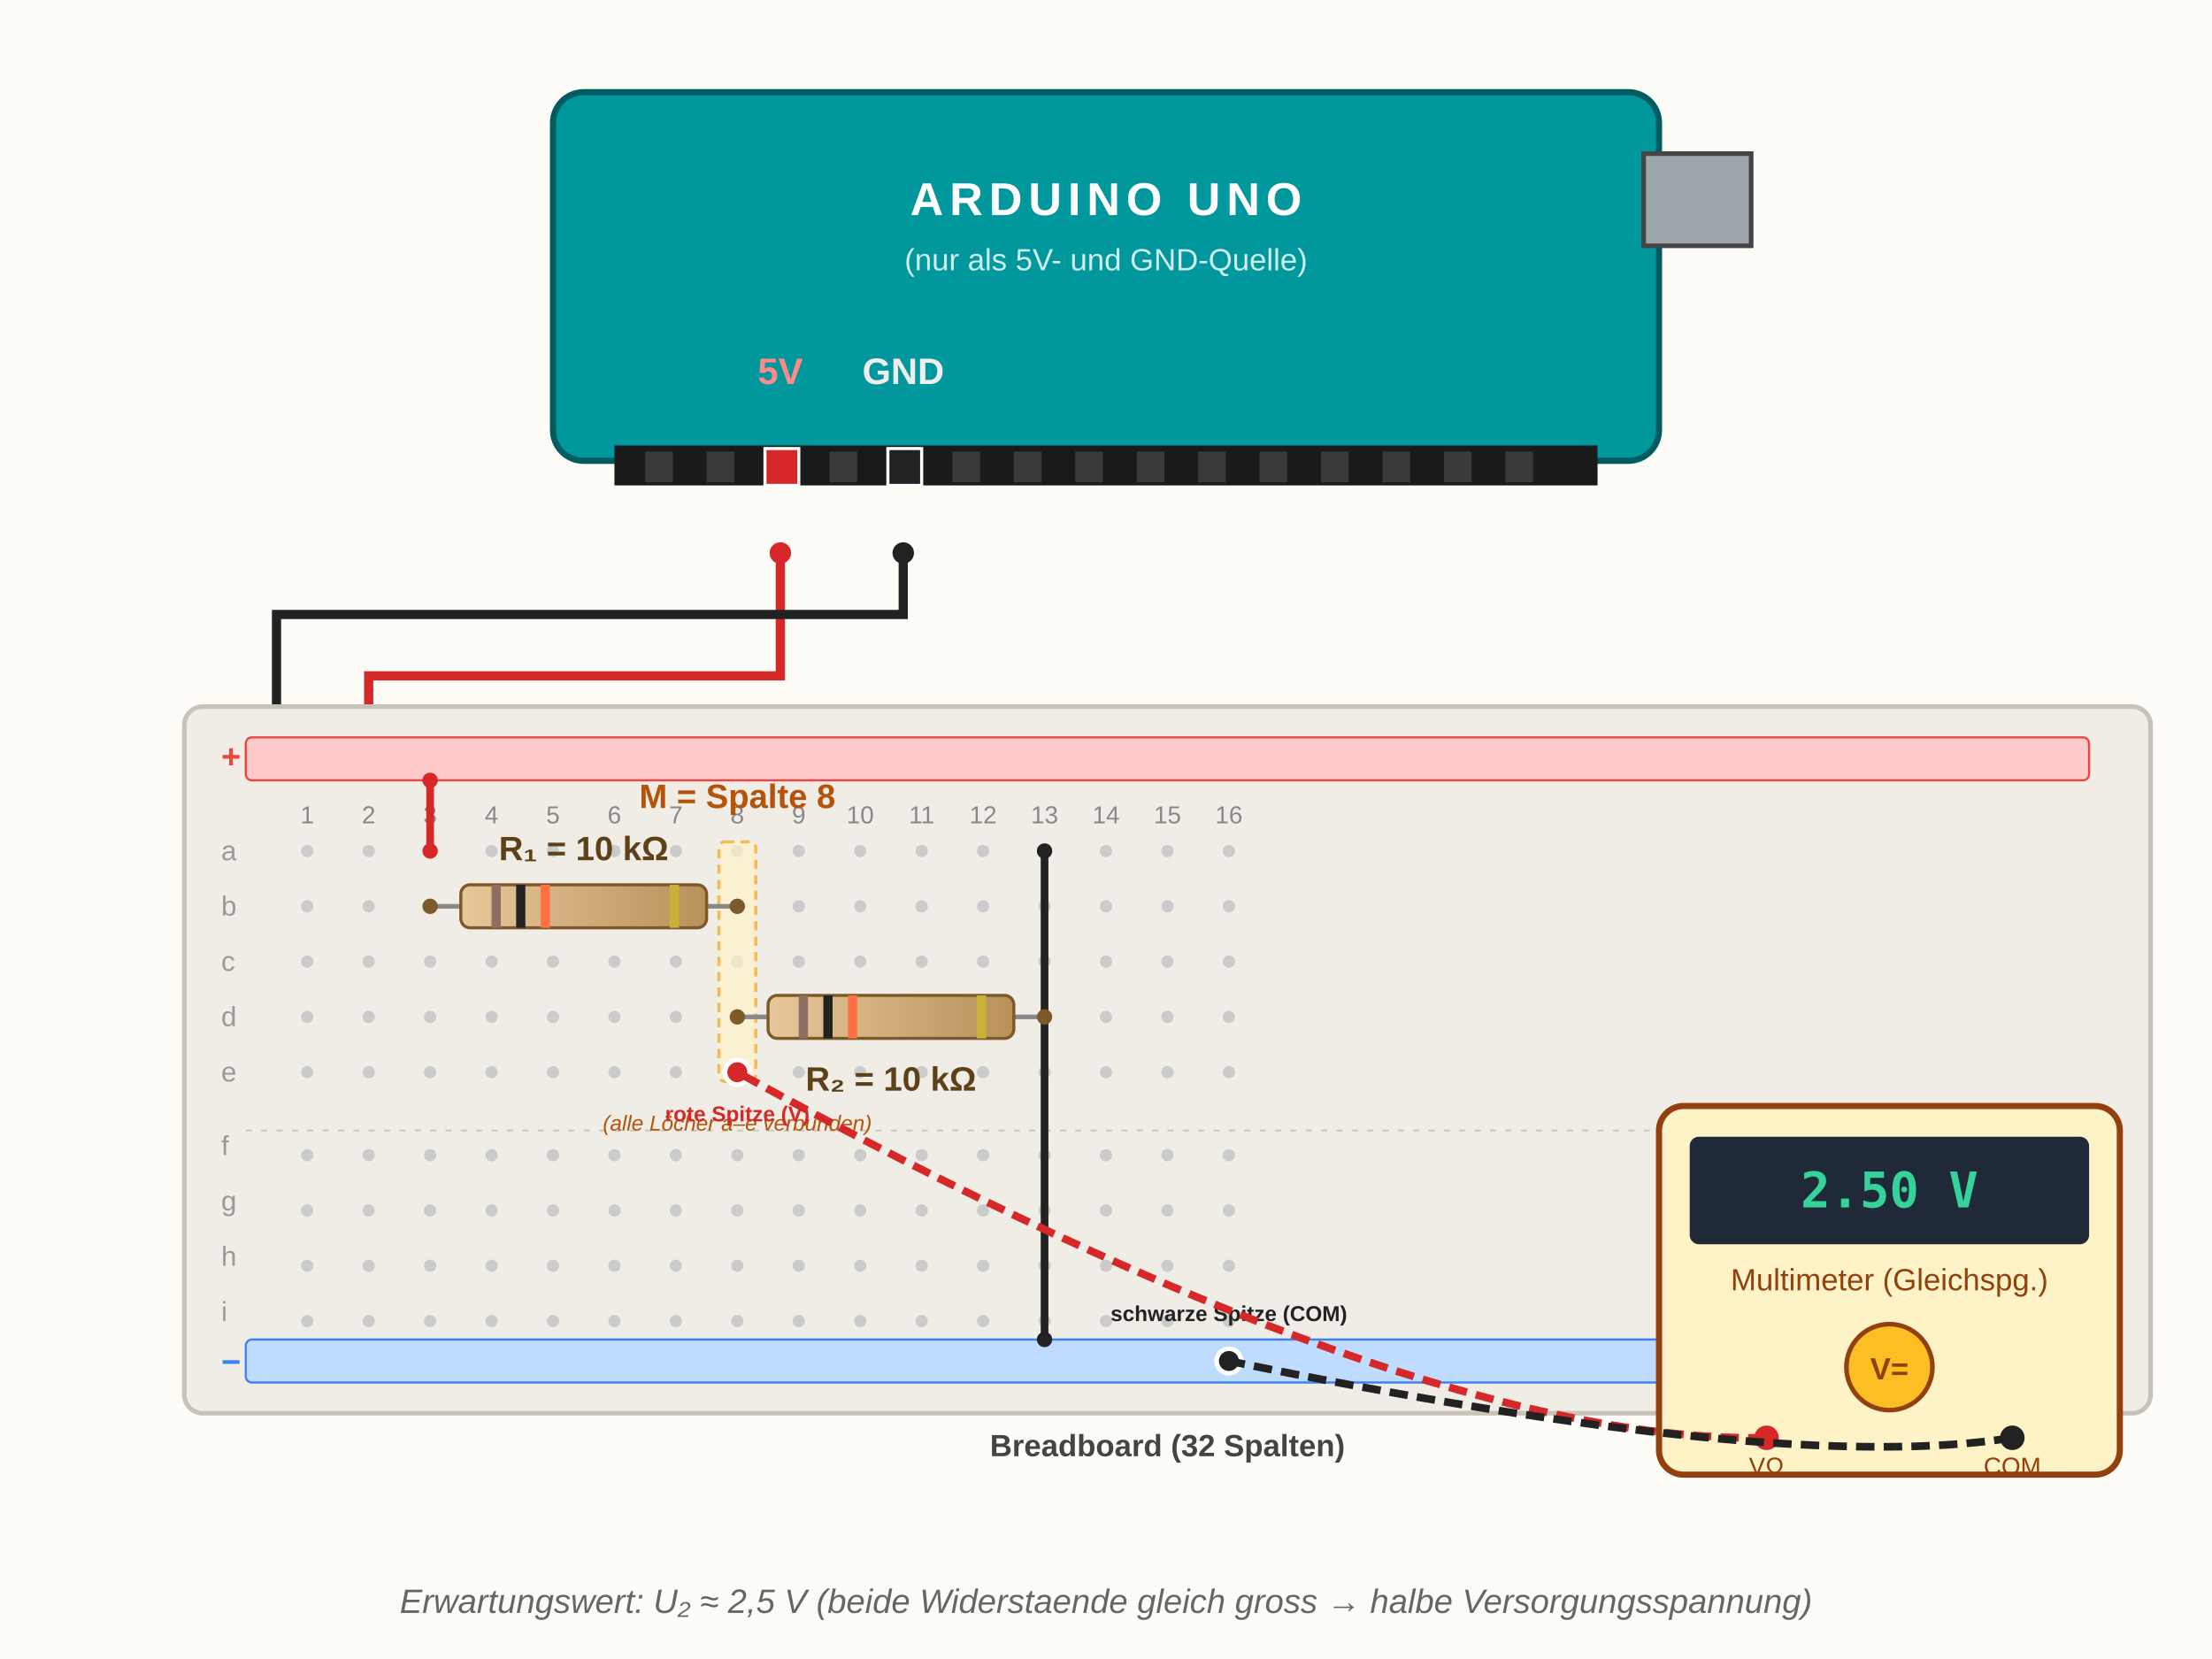
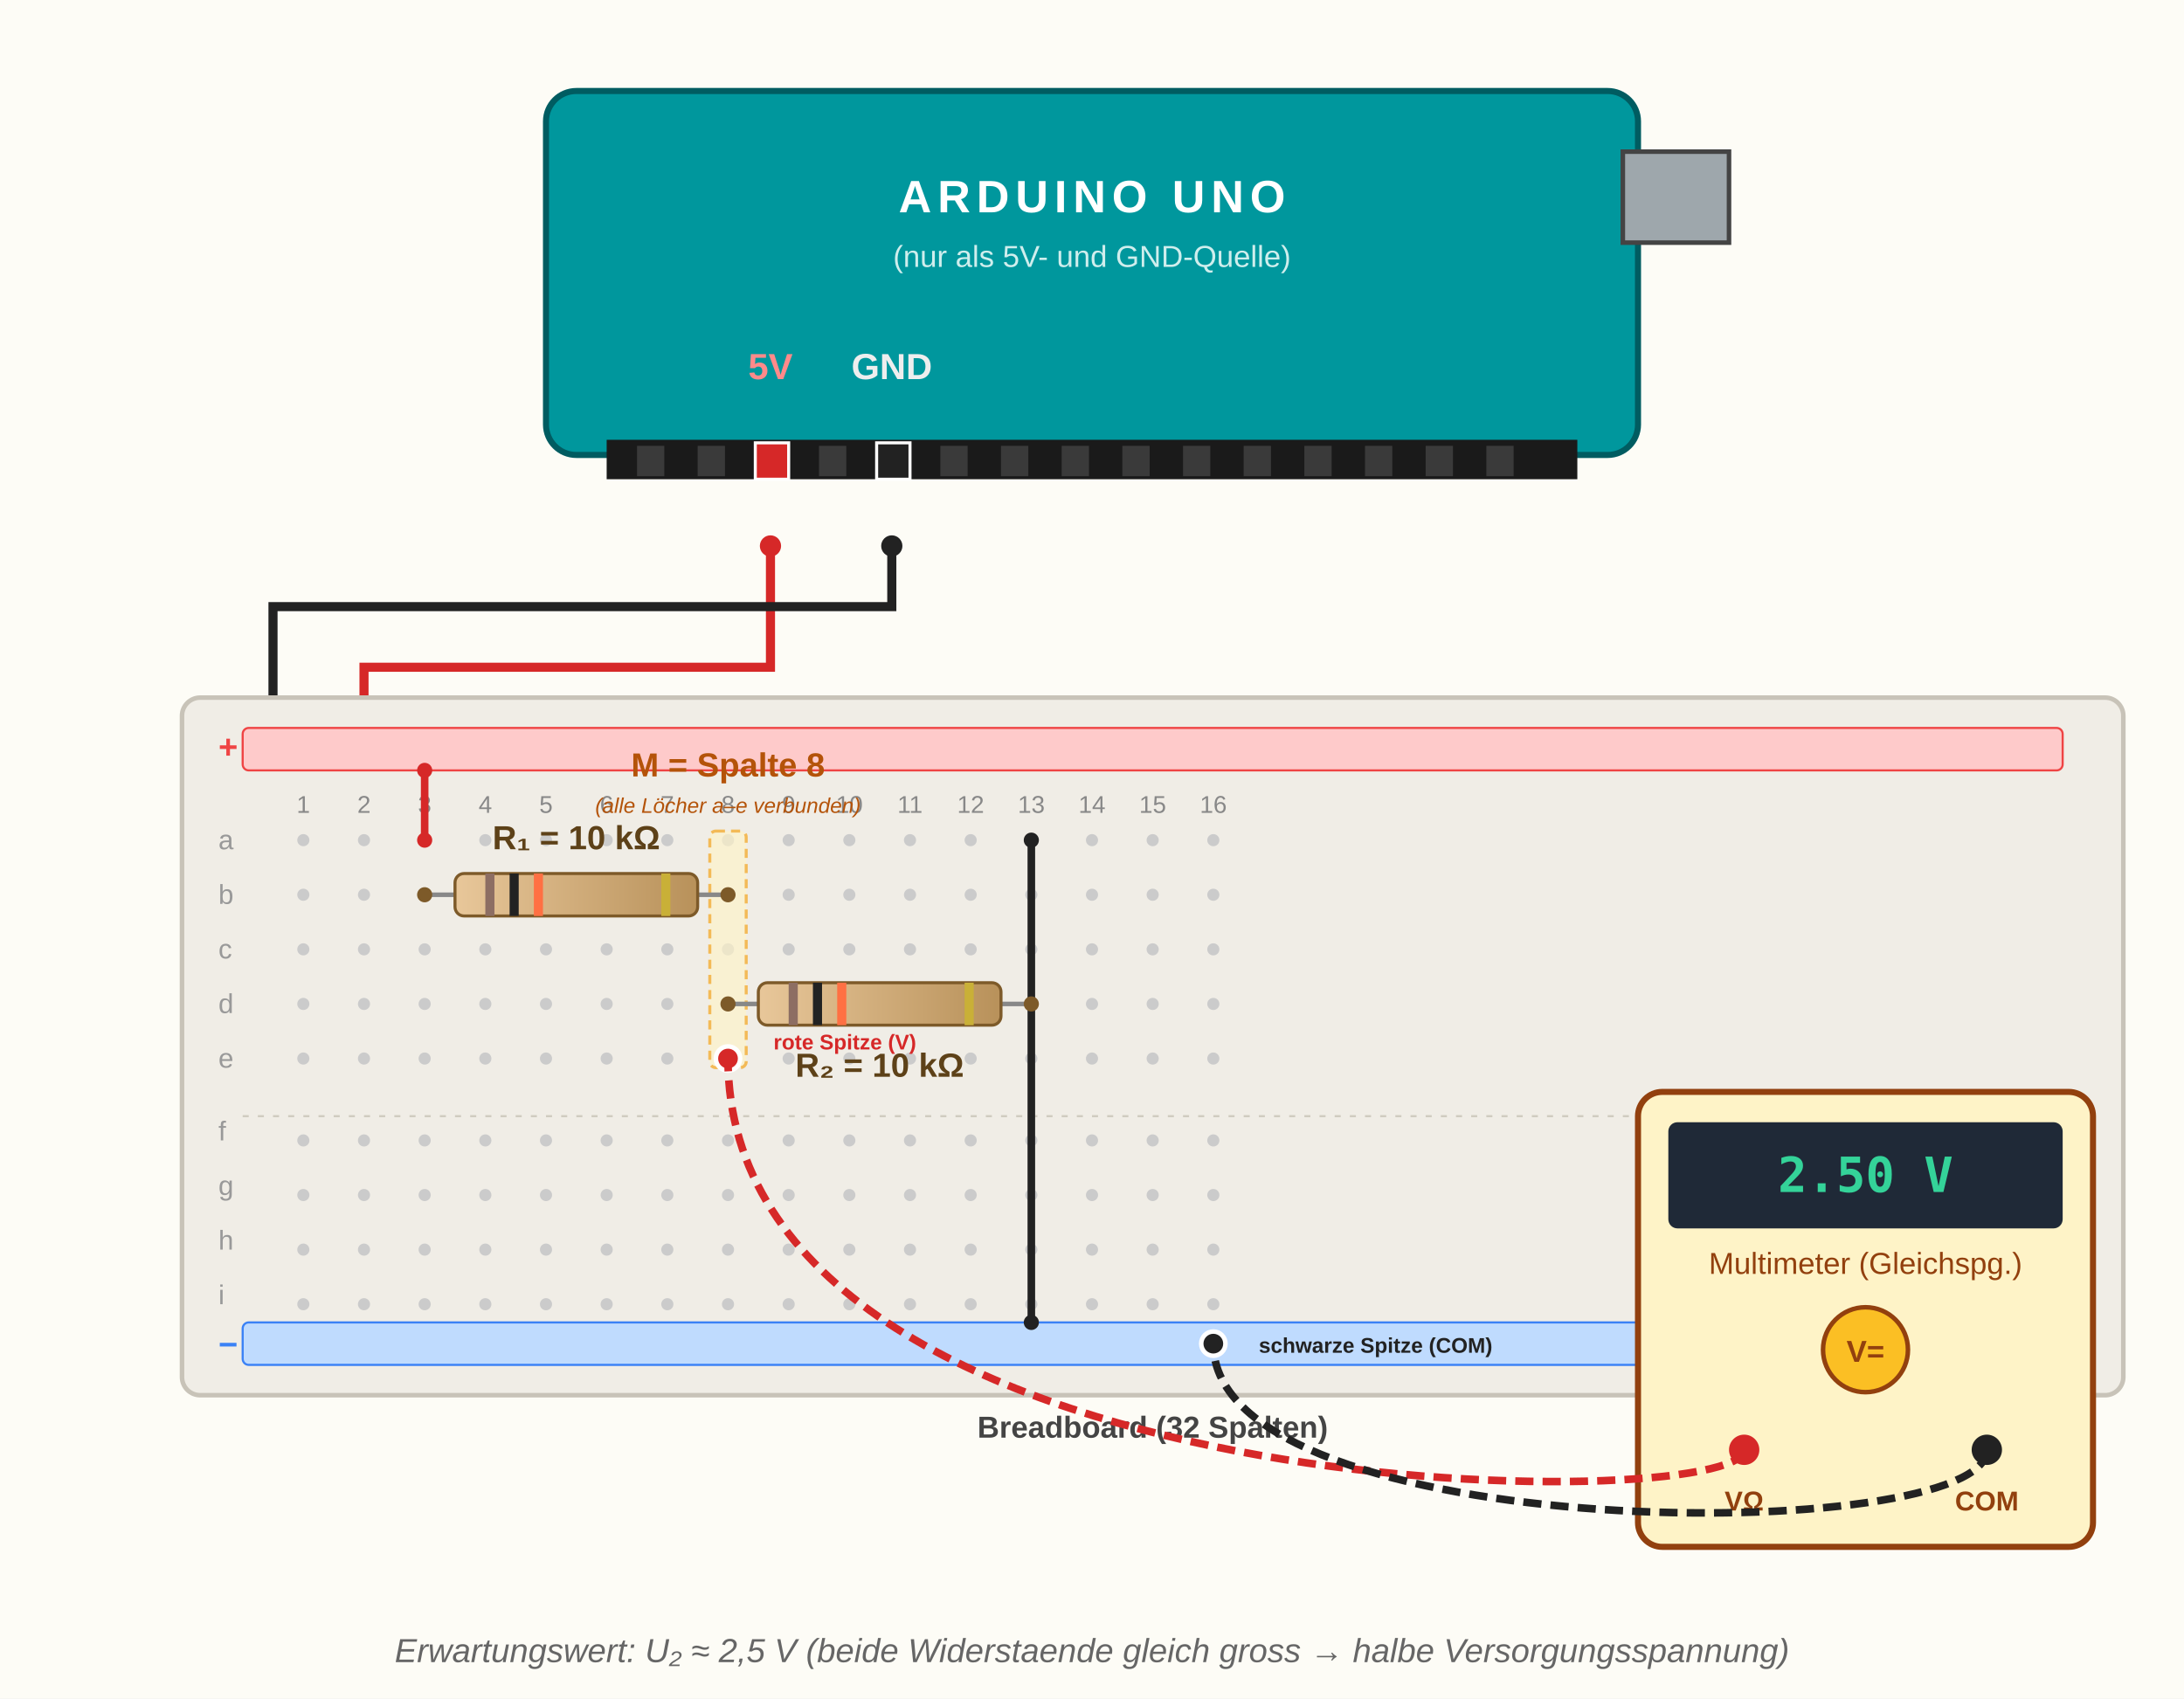
- <svg xmlns="http://www.w3.org/2000/svg" viewBox="0 0 720 540" width="100%" style="max-width: 720px; height: auto; font-family: 'Helvetica Neue', Arial, sans-serif;">
+ <svg xmlns="http://www.w3.org/2000/svg" viewBox="0 0 720 560" width="100%" style="max-width: 720px; height: auto; font-family: 'Helvetica Neue', Arial, sans-serif;">
  <defs>
    <linearGradient id="resBody1" x1="0" x2="1" y1="0" y2="0">
      <stop offset="0%" stop-color="#e8c79a" />
      <stop offset="100%" stop-color="#b8915a" />
    </linearGradient>
  </defs>
-   <rect width="720" height="540" fill="#fdfcf6" />
+   <rect width="720" height="560" fill="#fdfcf6" />
  <g id="arduino" transform="translate(180, 30)">
    <rect x="0" y="0" width="360" height="120" rx="10" fill="#00979d" stroke="#005c61" stroke-width="2" />
    <rect x="355" y="20" width="35" height="30" fill="#9ea7ac" stroke="#444" stroke-width="1.5" />
    <text x="180" y="40" text-anchor="middle" fill="#fff" font-weight="bold" font-size="15" letter-spacing="2">ARDUINO UNO</text>
    <text x="180" y="58" text-anchor="middle" fill="#cfeeed" font-size="10">(nur als 5V- und GND-Quelle)</text>
    <g font-size="12" font-weight="bold" text-anchor="middle">
      <text x="74" y="95" fill="#ff8a8a">5V</text>
      <text x="114" y="95" fill="#eeeeee">GND</text>
    </g>
    <rect x="20" y="115" width="320" height="13" fill="#1a1a1a" />
    <g fill="#3a3a3a">
      <rect x="30" y="117" width="9" height="10" />
      <rect x="50" y="117" width="9" height="10" />
      <rect x="70" y="117" width="9" height="10" />
      <rect x="90" y="117" width="9" height="10" />
      <rect x="110" y="117" width="9" height="10" />
      <rect x="130" y="117" width="9" height="10" />
      <rect x="150" y="117" width="9" height="10" />
      <rect x="170" y="117" width="9" height="10" />
      <rect x="190" y="117" width="9" height="10" />
      <rect x="210" y="117" width="9" height="10" />
      <rect x="230" y="117" width="9" height="10" />
      <rect x="250" y="117" width="9" height="10" />
      <rect x="270" y="117" width="9" height="10" />
      <rect x="290" y="117" width="9" height="10" />
      <rect x="310" y="117" width="9" height="10" />
    </g>
    <rect x="69" y="116" width="11" height="12" fill="#d62828" stroke="#fff" stroke-width="1" />
    <rect x="109" y="116" width="11" height="12" fill="#222" stroke="#fff" stroke-width="1" />
  </g>
  <path d="M 254 180 L 254 220 L 120 220 L 120 240" stroke="#d62828" stroke-width="3" fill="none" stroke-linecap="round" />
  <circle cx="254" cy="180" r="3.5" fill="#d62828" />
  <circle cx="120" cy="240" r="3.5" fill="#d62828" />
  <path d="M 294 180 L 294 200 L 90 200 L 90 440 L 120 440" stroke="#222" stroke-width="3" fill="none" stroke-linecap="round" />
  <circle cx="294" cy="180" r="3.5" fill="#222" />
  <circle cx="120" cy="440" r="3.5" fill="#222" />
  <g id="breadboard" transform="translate(60, 230)">
    <rect x="0" y="0" width="640" height="230" rx="6" fill="#f0ede6" stroke="#c8c3b8" stroke-width="1.5" />
    <rect x="20" y="10" width="600" height="14" rx="2" fill="#FECACA" stroke="#EF4444" stroke-width="0.7" />
    <text x="12" y="20" font-size="11" font-weight="bold" fill="#EF4444">+</text>
    <rect x="20" y="206" width="600" height="14" rx="2" fill="#BFDBFE" stroke="#3B82F6" stroke-width="0.7" />
    <text x="12" y="217" font-size="11" font-weight="bold" fill="#3B82F6">−</text>
    <g font-size="8" fill="#888" text-anchor="middle">
      <text x="40" y="38">1</text>
      <text x="60" y="38">2</text>
      <text x="80" y="38">3</text>
      <text x="100" y="38">4</text>
      <text x="120" y="38">5</text>
      <text x="140" y="38">6</text>
      <text x="160" y="38">7</text>
      <text x="180" y="38">8</text>
      <text x="200" y="38">9</text>
      <text x="220" y="38">10</text>
      <text x="240" y="38">11</text>
      <text x="260" y="38">12</text>
      <text x="280" y="38">13</text>
      <text x="300" y="38">14</text>
      <text x="320" y="38">15</text>
      <text x="340" y="38">16</text>
    </g>
    <g font-size="9" fill="#999">
      <text x="12" y="50">a</text>
      <text x="12" y="68">b</text>
      <text x="12" y="86">c</text>
      <text x="12" y="104">d</text>
      <text x="12" y="122">e</text>
      <text x="12" y="146">f</text>
      <text x="12" y="164">g</text>
      <text x="12" y="182">h</text>
      <text x="12" y="200">i</text>
    </g>
    <g fill="#cbcbcb">
      <circle cx="40" cy="47" r="2" />
      <circle cx="60" cy="47" r="2" />
      <circle cx="80" cy="47" r="2" />
      <circle cx="100" cy="47" r="2" />
      <circle cx="120" cy="47" r="2" />
      <circle cx="140" cy="47" r="2" />
      <circle cx="160" cy="47" r="2" />
      <circle cx="180" cy="47" r="2" />
      <circle cx="200" cy="47" r="2" />
      <circle cx="220" cy="47" r="2" />
      <circle cx="240" cy="47" r="2" />
      <circle cx="260" cy="47" r="2" />
      <circle cx="280" cy="47" r="2" />
      <circle cx="300" cy="47" r="2" />
      <circle cx="320" cy="47" r="2" />
      <circle cx="340" cy="47" r="2" />
      <circle cx="40" cy="65" r="2" />
      <circle cx="60" cy="65" r="2" />
      <circle cx="80" cy="65" r="2" />
      <circle cx="100" cy="65" r="2" />
      <circle cx="120" cy="65" r="2" />
      <circle cx="140" cy="65" r="2" />
      <circle cx="160" cy="65" r="2" />
      <circle cx="180" cy="65" r="2" />
      <circle cx="200" cy="65" r="2" />
      <circle cx="220" cy="65" r="2" />
      <circle cx="240" cy="65" r="2" />
      <circle cx="260" cy="65" r="2" />
      <circle cx="280" cy="65" r="2" />
      <circle cx="300" cy="65" r="2" />
      <circle cx="320" cy="65" r="2" />
      <circle cx="340" cy="65" r="2" />
      <circle cx="40" cy="83" r="2" />
      <circle cx="60" cy="83" r="2" />
      <circle cx="80" cy="83" r="2" />
      <circle cx="100" cy="83" r="2" />
      <circle cx="120" cy="83" r="2" />
      <circle cx="140" cy="83" r="2" />
      <circle cx="160" cy="83" r="2" />
      <circle cx="180" cy="83" r="2" />
      <circle cx="200" cy="83" r="2" />
      <circle cx="220" cy="83" r="2" />
      <circle cx="240" cy="83" r="2" />
      <circle cx="260" cy="83" r="2" />
      <circle cx="280" cy="83" r="2" />
      <circle cx="300" cy="83" r="2" />
      <circle cx="320" cy="83" r="2" />
      <circle cx="340" cy="83" r="2" />
      <circle cx="40" cy="101" r="2" />
      <circle cx="60" cy="101" r="2" />
      <circle cx="80" cy="101" r="2" />
      <circle cx="100" cy="101" r="2" />
      <circle cx="120" cy="101" r="2" />
      <circle cx="140" cy="101" r="2" />
      <circle cx="160" cy="101" r="2" />
      <circle cx="180" cy="101" r="2" />
      <circle cx="200" cy="101" r="2" />
      <circle cx="220" cy="101" r="2" />
      <circle cx="240" cy="101" r="2" />
      <circle cx="260" cy="101" r="2" />
      <circle cx="280" cy="101" r="2" />
      <circle cx="300" cy="101" r="2" />
      <circle cx="320" cy="101" r="2" />
      <circle cx="340" cy="101" r="2" />
      <circle cx="40" cy="119" r="2" />
      <circle cx="60" cy="119" r="2" />
      <circle cx="80" cy="119" r="2" />
      <circle cx="100" cy="119" r="2" />
      <circle cx="120" cy="119" r="2" />
      <circle cx="140" cy="119" r="2" />
      <circle cx="160" cy="119" r="2" />
      <circle cx="180" cy="119" r="2" />
      <circle cx="200" cy="119" r="2" />
      <circle cx="220" cy="119" r="2" />
      <circle cx="240" cy="119" r="2" />
      <circle cx="260" cy="119" r="2" />
      <circle cx="280" cy="119" r="2" />
      <circle cx="300" cy="119" r="2" />
      <circle cx="320" cy="119" r="2" />
      <circle cx="340" cy="119" r="2" />
    </g>
    <line x1="20" y1="138" x2="620" y2="138" stroke="#d0ccc0" stroke-width="0.7" stroke-dasharray="2 3" />
    <g fill="#cbcbcb">
      <circle cx="40" cy="146" r="2" />
      <circle cx="60" cy="146" r="2" />
      <circle cx="80" cy="146" r="2" />
      <circle cx="100" cy="146" r="2" />
      <circle cx="120" cy="146" r="2" />
      <circle cx="140" cy="146" r="2" />
      <circle cx="160" cy="146" r="2" />
      <circle cx="180" cy="146" r="2" />
      <circle cx="200" cy="146" r="2" />
      <circle cx="220" cy="146" r="2" />
      <circle cx="240" cy="146" r="2" />
      <circle cx="260" cy="146" r="2" />
      <circle cx="280" cy="146" r="2" />
      <circle cx="300" cy="146" r="2" />
      <circle cx="320" cy="146" r="2" />
      <circle cx="340" cy="146" r="2" />
      <circle cx="40" cy="164" r="2" />
      <circle cx="60" cy="164" r="2" />
      <circle cx="80" cy="164" r="2" />
      <circle cx="100" cy="164" r="2" />
      <circle cx="120" cy="164" r="2" />
      <circle cx="140" cy="164" r="2" />
      <circle cx="160" cy="164" r="2" />
      <circle cx="180" cy="164" r="2" />
      <circle cx="200" cy="164" r="2" />
      <circle cx="220" cy="164" r="2" />
      <circle cx="240" cy="164" r="2" />
      <circle cx="260" cy="164" r="2" />
      <circle cx="280" cy="164" r="2" />
      <circle cx="300" cy="164" r="2" />
      <circle cx="320" cy="164" r="2" />
      <circle cx="340" cy="164" r="2" />
      <circle cx="40" cy="182" r="2" />
      <circle cx="60" cy="182" r="2" />
      <circle cx="80" cy="182" r="2" />
      <circle cx="100" cy="182" r="2" />
      <circle cx="120" cy="182" r="2" />
      <circle cx="140" cy="182" r="2" />
      <circle cx="160" cy="182" r="2" />
      <circle cx="180" cy="182" r="2" />
      <circle cx="200" cy="182" r="2" />
      <circle cx="220" cy="182" r="2" />
      <circle cx="240" cy="182" r="2" />
      <circle cx="260" cy="182" r="2" />
      <circle cx="280" cy="182" r="2" />
      <circle cx="300" cy="182" r="2" />
      <circle cx="320" cy="182" r="2" />
      <circle cx="340" cy="182" r="2" />
      <circle cx="40" cy="200" r="2" />
      <circle cx="60" cy="200" r="2" />
      <circle cx="80" cy="200" r="2" />
      <circle cx="100" cy="200" r="2" />
      <circle cx="120" cy="200" r="2" />
      <circle cx="140" cy="200" r="2" />
      <circle cx="160" cy="200" r="2" />
      <circle cx="180" cy="200" r="2" />
      <circle cx="200" cy="200" r="2" />
      <circle cx="220" cy="200" r="2" />
      <circle cx="240" cy="200" r="2" />
      <circle cx="260" cy="200" r="2" />
      <circle cx="280" cy="200" r="2" />
      <circle cx="300" cy="200" r="2" />
      <circle cx="320" cy="200" r="2" />
      <circle cx="340" cy="200" r="2" />
    </g>
    <rect x="174" y="44" width="12" height="78" rx="2" fill="#FEF3C7" opacity="0.65" stroke="#F59E0B" stroke-width="1" stroke-dasharray="3 2" />
-     <text x="180" y="33" text-anchor="middle" font-size="11" font-weight="bold" fill="#B45309">M = Spalte 8</text>
-     <text x="180" y="138" text-anchor="middle" font-size="7" font-style="italic" fill="#B45309">(alle Löcher a–e verbunden)</text>
+     <text x="180" y="26" text-anchor="middle" font-size="11" font-weight="bold" fill="#B45309">M = Spalte 8</text>
+     <text x="180" y="38" text-anchor="middle" font-size="7" font-style="italic" fill="#B45309">(alle Löcher a–e verbunden)</text>
    <line x1="80" y1="24" x2="80" y2="47" stroke="#d62828" stroke-width="2.5" />
    <circle cx="80" cy="24" r="2.5" fill="#d62828" />
    <circle cx="80" cy="47" r="2.5" fill="#d62828" />
    <line x1="280" y1="47" x2="280" y2="206" stroke="#222" stroke-width="2.5" />
    <circle cx="280" cy="47" r="2.5" fill="#222" />
    <circle cx="280" cy="206" r="2.5" fill="#222" />
    <line x1="80" y1="65" x2="90" y2="65" stroke="#888" stroke-width="1.5" />
    <line x1="170" y1="65" x2="180" y2="65" stroke="#888" stroke-width="1.5" />
    <rect x="90" y="58" width="80" height="14" rx="3" fill="url(#resBody1)" stroke="#7d5a29" stroke-width="1" />
    <rect x="100" y="58" width="3" height="14" fill="#8d6e63" />
    <rect x="108" y="58" width="3" height="14" fill="#222" />
    <rect x="116" y="58" width="3" height="14" fill="#ff7043" />
    <rect x="158" y="58" width="3" height="14" fill="#c9b037" />
    <circle cx="80" cy="65" r="2.5" fill="#7d5a29" />
    <circle cx="180" cy="65" r="2.5" fill="#7d5a29" />
    <text x="130" y="50" text-anchor="middle" font-size="11" font-weight="bold" fill="#5d4118">R₁ = 10 kΩ</text>
    <line x1="180" y1="101" x2="190" y2="101" stroke="#888" stroke-width="1.5" />
    <line x1="270" y1="101" x2="280" y2="101" stroke="#888" stroke-width="1.5" />
    <rect x="190" y="94" width="80" height="14" rx="3" fill="url(#resBody1)" stroke="#7d5a29" stroke-width="1" />
    <rect x="200" y="94" width="3" height="14" fill="#8d6e63" />
    <rect x="208" y="94" width="3" height="14" fill="#222" />
    <rect x="216" y="94" width="3" height="14" fill="#ff7043" />
    <rect x="258" y="94" width="3" height="14" fill="#c9b037" />
    <circle cx="180" cy="101" r="2.5" fill="#7d5a29" />
    <circle cx="280" cy="101" r="2.5" fill="#7d5a29" />
    <text x="230" y="125" text-anchor="middle" font-size="11" font-weight="bold" fill="#5d4118">R₂ = 10 kΩ</text>
    <circle cx="180" cy="119" r="4" fill="#d62828" stroke="#fff" stroke-width="1.5" />
-     <text x="180" y="135" text-anchor="middle" font-size="7" font-weight="bold" fill="#d62828">rote Spitze (V)</text>
+     <text x="195" y="116" text-anchor="start" font-size="7" font-weight="bold" fill="#d62828">rote Spitze (V)</text>
    <circle cx="340" cy="213" r="4" fill="#222" stroke="#fff" stroke-width="1.5" />
-     <text x="340" y="200" text-anchor="middle" font-size="7" font-weight="bold" fill="#222">schwarze Spitze (COM)</text>
+     <text x="355" y="216" text-anchor="start" font-size="7" font-weight="bold" fill="#222">schwarze Spitze (COM)</text>
    <text x="320" y="244" text-anchor="middle" font-size="10" fill="#444" font-weight="bold">Breadboard (32 Spalten)</text>
  </g>
  <g id="multimeter" transform="translate(540, 360)">
-     <rect x="0" y="0" width="150" height="120" rx="8" fill="#fef3c7" stroke="#92400e" stroke-width="2" />
+     <rect x="0" y="0" width="150" height="150" rx="8" fill="#fef3c7" stroke="#92400e" stroke-width="2" />
    <rect x="10" y="10" width="130" height="35" rx="3" fill="#1f2937" />
    <text x="75" y="33" text-anchor="middle" font-size="16" font-weight="bold" fill="#34d399" font-family="monospace">2.50 V</text>
    <text x="75" y="60" text-anchor="middle" font-size="10" fill="#92400e">Multimeter (Gleichspg.)</text>
    <circle cx="75" cy="85" r="14" fill="#fbbf24" stroke="#92400e" stroke-width="1.5" />
    <text x="75" y="89" text-anchor="middle" font-size="10" font-weight="bold" fill="#92400e">V=</text>
-     <circle cx="35" cy="108" r="4" fill="#d62828" />
-     <circle cx="115" cy="108" r="4" fill="#222" />
-     <text x="35" y="120" text-anchor="middle" font-size="8" fill="#92400e">VΩ</text>
-     <text x="115" y="120" text-anchor="middle" font-size="8" fill="#92400e">COM</text>
+     <circle cx="35" cy="118" r="5" fill="#d62828" />
+     <circle cx="115" cy="118" r="5" fill="#222" />
+     <text x="35" y="138" text-anchor="middle" font-size="9" font-weight="bold" fill="#92400e">VΩ</text>
+     <text x="115" y="138" text-anchor="middle" font-size="9" font-weight="bold" fill="#92400e">COM</text>
  </g>
-   <path d="M 575 468 Q 460 470 240 349" stroke="#d62828" stroke-width="2.5" fill="none" stroke-dasharray="6 3" />
-   <path d="M 655 468 Q 580 480 400 443" stroke="#222" stroke-width="2.5" fill="none" stroke-dasharray="6 3" />
-   <text x="360" y="525" text-anchor="middle" font-size="11" fill="#666" font-style="italic">Erwartungswert: U₂ ≈ 2,5 V (beide Widerstaende gleich gross → halbe Versorgungsspannung)</text>
+   <path d="M 575 478 C 575 500, 240 500, 240 349" stroke="#d62828" stroke-width="2.5" fill="none" stroke-dasharray="6 3" />
+   <path d="M 655 478 C 655 510, 400 510, 400 443" stroke="#222" stroke-width="2.5" fill="none" stroke-dasharray="6 3" />
+   <text x="360" y="548" text-anchor="middle" font-size="11" fill="#666" font-style="italic">Erwartungswert: U₂ ≈ 2,5 V (beide Widerstaende gleich gross → halbe Versorgungsspannung)</text>
</svg>
